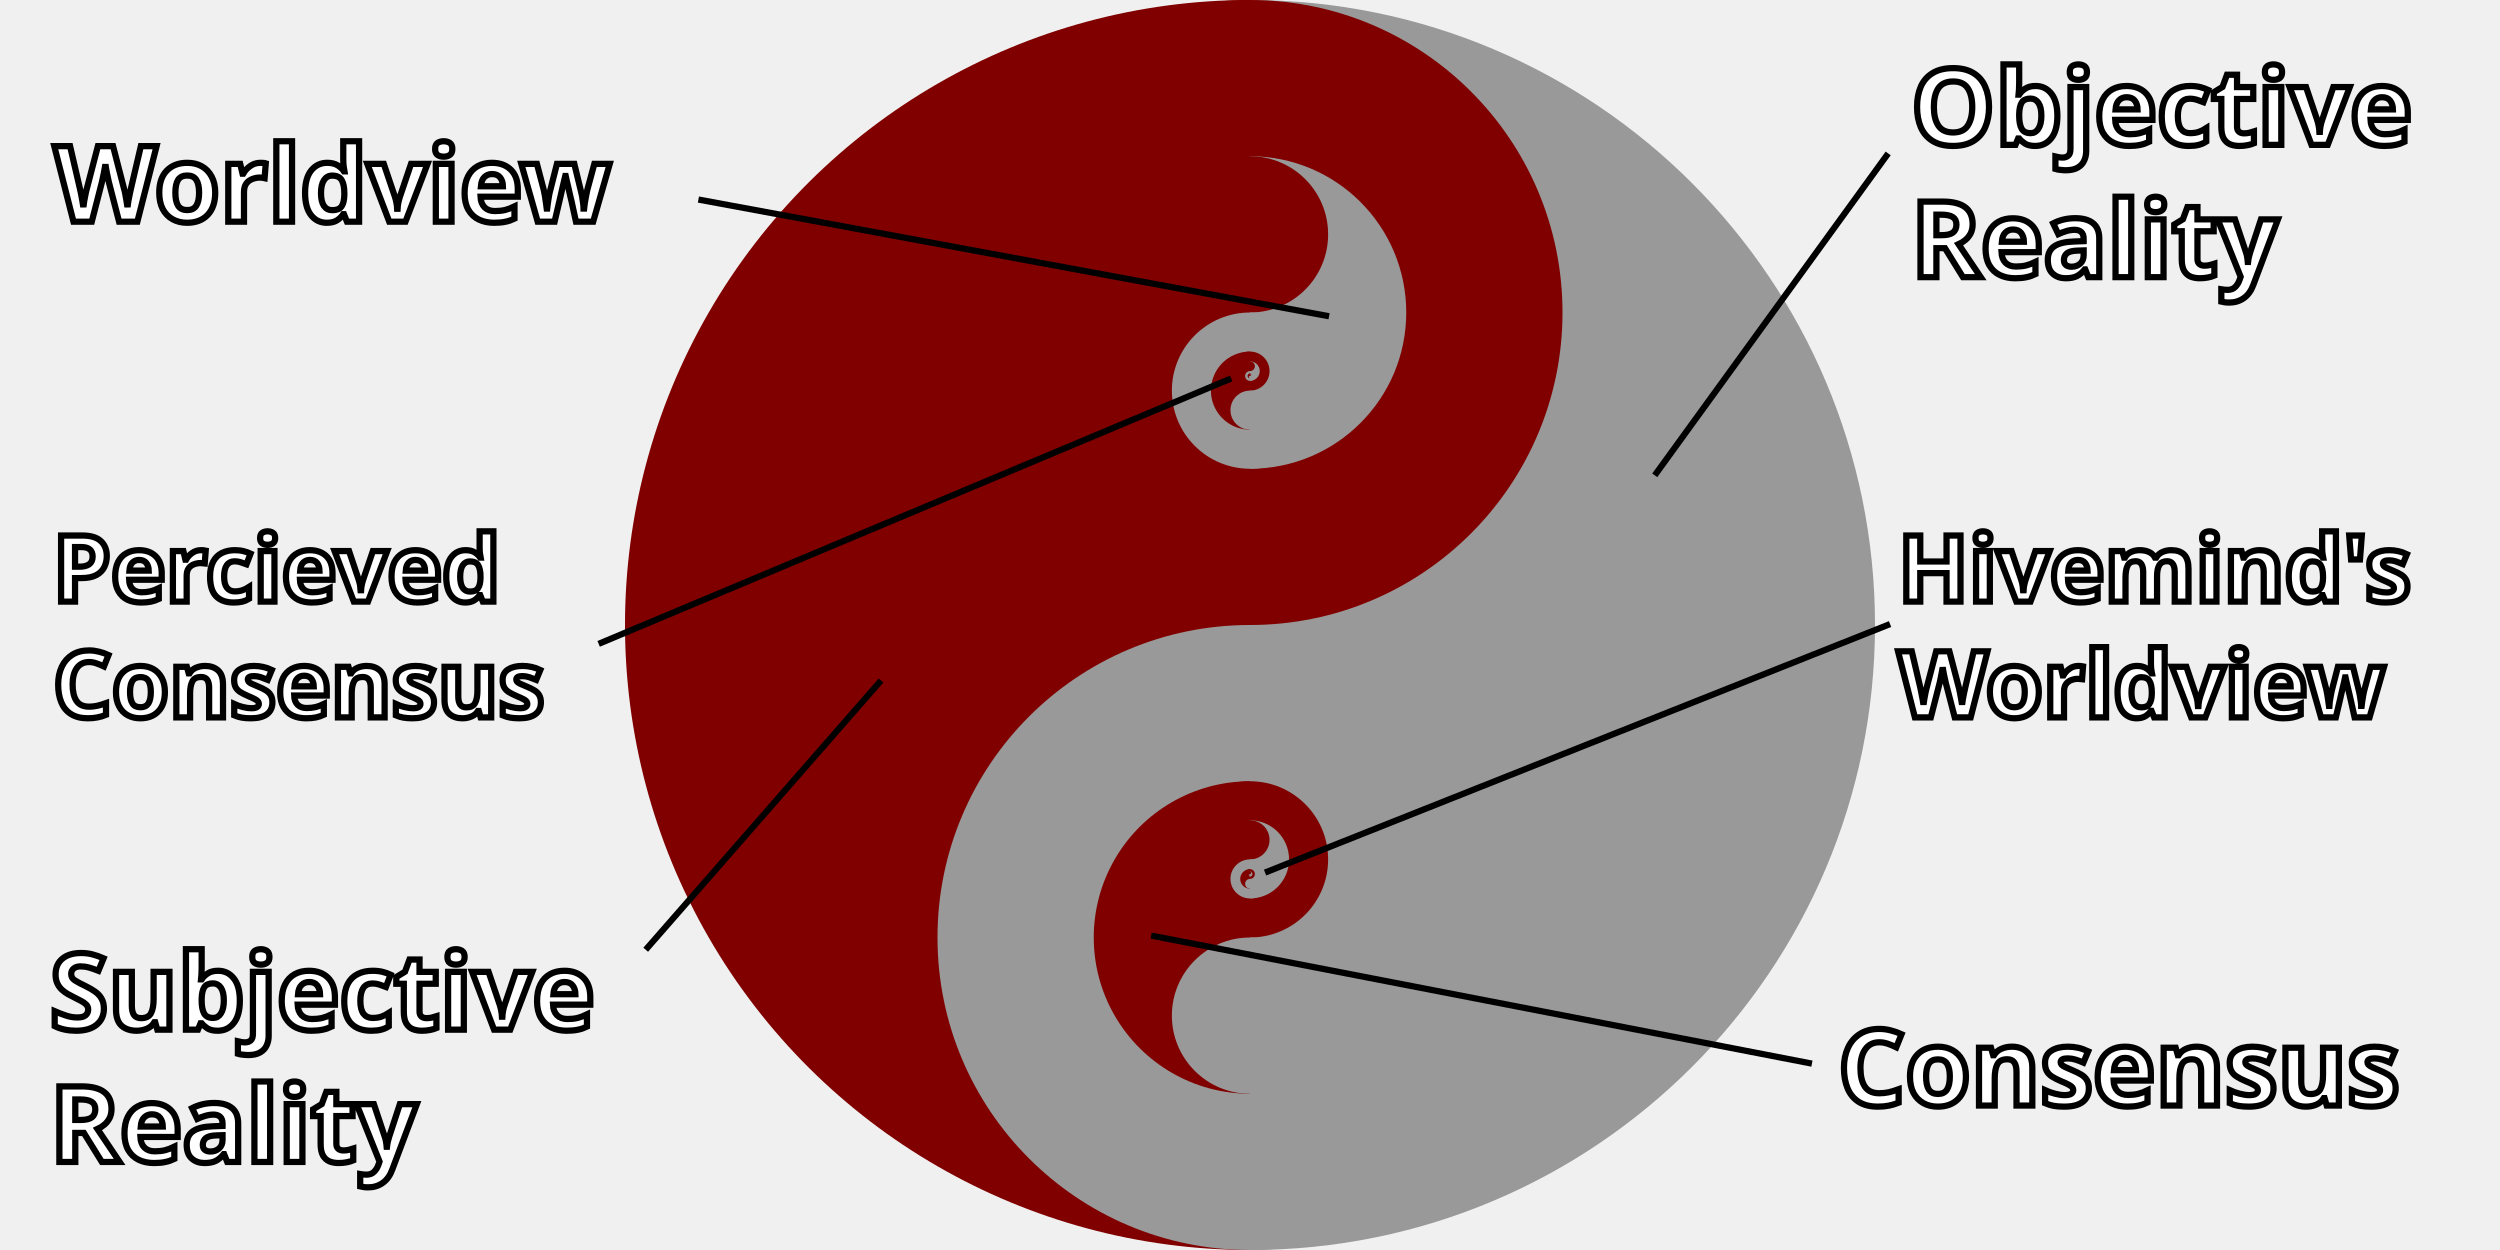
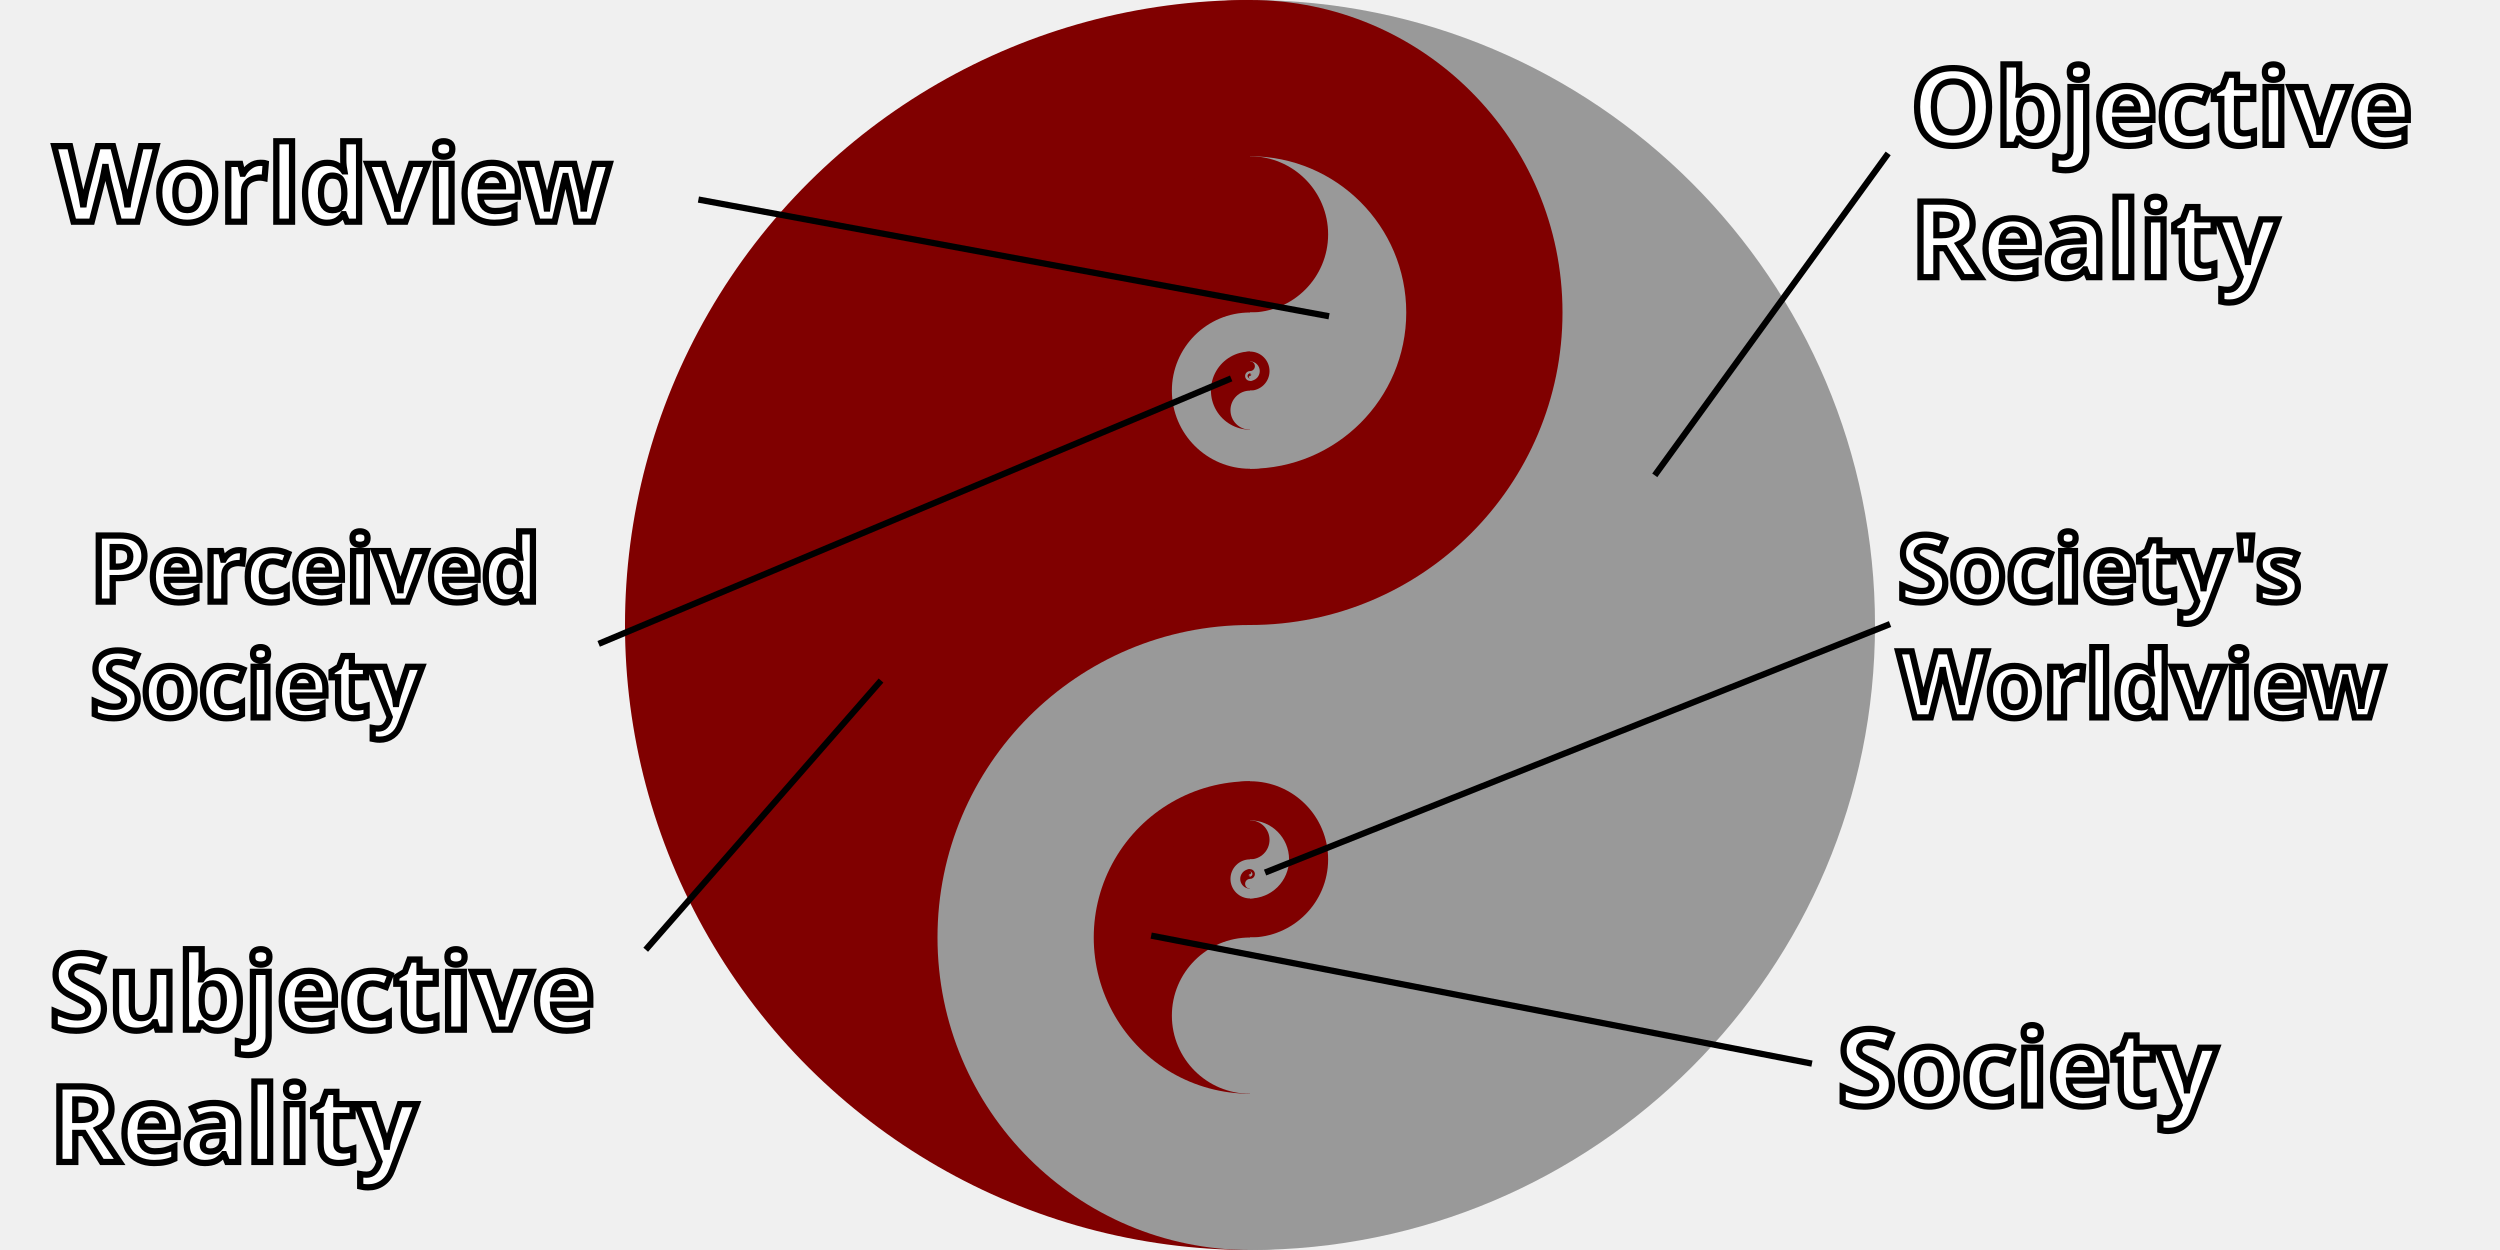
<svg xmlns="http://www.w3.org/2000/svg" width="400mm" height="200mm" viewBox="0 0 400 200" version="1.1" id="svg8">
  <defs id="defs2">
    </defs>
  <g id="layer1" transform="translate(0,-97.00003)">
    <g id="g9699">
      <text id="text8695" y="160.554" x="15.964" style="font-style:normal;font-weight:normal;font-size:10.583px;line-height:1.25;font-family:sans-serif;letter-spacing:0px;word-spacing:0px;fill:#000000;fill-opacity:1;stroke:none;stroke-width:0.265" xml:space="preserve">
        <tspan style="stroke-width:0.265" y="169.918" x="15.964" id="tspan8693" />
      </text>
      <path d="m 200,297 a 100,100 0 0 1 -86.603,-50 100,100 0 0 1 0,-100 A 100,100 0 0 1 200,97 l 0,100 z" id="path4808" style="fill:#800000;fill-opacity:1;stroke:none;stroke-width:4;stroke-miterlimit:4;stroke-dasharray:none;stroke-opacity:1" />
      <path d="m 200,97 a 100,100 0 0 1 100,100 100,100 0 0 1 -100,100 l 0,-100 z" id="path4808-8" style="fill:#999999;fill-opacity:1;stroke:none;stroke-width:4;stroke-miterlimit:4;stroke-dasharray:none;stroke-opacity:1" />
      <circle r="50" cy="147" cx="200" id="path4770-9" style="fill:#800000;fill-opacity:1;stroke:none;stroke-width:4;stroke-miterlimit:4;stroke-dasharray:none;stroke-opacity:1" />
      <circle r="50" cy="247" cx="200" id="path4770-0-6" style="fill:#999999;fill-opacity:1;stroke:none;stroke-width:4;stroke-miterlimit:4;stroke-dasharray:none;stroke-opacity:1" />
      <g id="g9273">
        <path style="fill:#800000;fill-opacity:1;stroke:none;stroke-width:1;stroke-miterlimit:4;stroke-dasharray:none;stroke-opacity:1" id="path4808-89" d="m 200,172 a 25,25 0 0 1 -21.651,-12.5 25,25 0 0 1 -1e-5,-25 25,25 0 0 1 21.651,-12.5 l 0,25 z" />
        <path style="fill:#999999;fill-opacity:1;stroke:none;stroke-width:1;stroke-miterlimit:4;stroke-dasharray:none;stroke-opacity:1" id="path4808-8-7" d="m 200,122 a 25,25 0 0 1 25,25 25,25 0 0 1 -25,25 l 0,-25 z" />
        <circle style="fill:#800000;fill-opacity:1;stroke:none;stroke-width:1;stroke-miterlimit:4;stroke-dasharray:none;stroke-opacity:1" id="path4770-9-7" cx="200" cy="134.5" r="12.5" />
        <circle style="fill:#999999;fill-opacity:1;stroke:none;stroke-width:1;stroke-miterlimit:4;stroke-dasharray:none;stroke-opacity:1" id="path4770-0-6-6" cx="200" cy="159.5" r="12.5" />
      </g>
      <path d="m 200,272 a 25,25 0 0 1 -21.651,-12.5 25,25 0 0 1 -1e-5,-25 25,25 0 0 1 21.651,-12.5 l 0,25 z" id="path4808-89-0" style="fill:#800000;fill-opacity:1;stroke:none;stroke-width:1;stroke-miterlimit:4;stroke-dasharray:none;stroke-opacity:1" />
      <path d="m 200,222 a 25,25 0 0 1 25,25 25,25 0 0 1 -25,25 l 0,-25 z" id="path4808-8-7-3" style="fill:#999999;fill-opacity:1;stroke:none;stroke-width:1;stroke-miterlimit:4;stroke-dasharray:none;stroke-opacity:1" />
      <circle r="12.5" cy="234.5" cx="200" id="path4770-9-7-0" style="fill:#800000;fill-opacity:1;stroke:none;stroke-width:1;stroke-miterlimit:4;stroke-dasharray:none;stroke-opacity:1" />
      <circle r="12.5" cy="259.5" cx="200" id="path4770-0-6-6-9" style="fill:#999999;fill-opacity:1;stroke:none;stroke-width:1;stroke-miterlimit:4;stroke-dasharray:none;stroke-opacity:1" />
      <g id="g9406">
        <path style="fill:#800000;fill-opacity:1;stroke:none;stroke-width:0.25;stroke-miterlimit:4;stroke-dasharray:none;stroke-opacity:1" id="path4808-89-5" d="m 200,240.75 a 6.25,6.25 0 0 1 -5.413,-3.125 6.25,6.25 0 0 1 0,-6.25 6.25,6.25 0 0 1 5.413,-3.125 l 0,6.25 z" />
        <path style="fill:#999999;fill-opacity:1;stroke:none;stroke-width:0.25;stroke-miterlimit:4;stroke-dasharray:none;stroke-opacity:1" id="path4808-8-7-4" d="m 200,228.25 a 6.25,6.25 0 0 1 6.25,6.25 6.25,6.25 0 0 1 -6.25,6.25 l 0,-6.25 z" />
        <circle style="fill:#800000;fill-opacity:1;stroke:none;stroke-width:0.25;stroke-miterlimit:4;stroke-dasharray:none;stroke-opacity:1" id="path4770-9-7-8" cx="200" cy="231.375" r="3.125" />
        <circle style="fill:#999999;fill-opacity:1;stroke:none;stroke-width:0.25;stroke-miterlimit:4;stroke-dasharray:none;stroke-opacity:1" id="path4770-0-6-6-1" cx="200" cy="237.625" r="3.125" />
      </g>
      <g id="g9535">
        <path style="fill:#800000;fill-opacity:1;stroke:none;stroke-width:0.062;stroke-miterlimit:4;stroke-dasharray:none;stroke-opacity:1" id="path4808-89-0-2-9" d="m 200,239.188 a 1.562,1.562 0 0 1 -1.353,-0.781 1.562,1.562 0 0 1 0,-1.562 A 1.562,1.562 0 0 1 200,236.063 l 0,1.562 z" />
        <path style="fill:#999999;fill-opacity:1;stroke:none;stroke-width:0.062;stroke-miterlimit:4;stroke-dasharray:none;stroke-opacity:1" id="path4808-8-7-3-2-3" d="m 200,236.063 a 1.562,1.562 0 0 1 1.562,1.562 1.562,1.562 0 0 1 -1.562,1.562 l 0,-1.562 z" />
        <circle style="fill:#800000;fill-opacity:1;stroke:none;stroke-width:0.062;stroke-miterlimit:4;stroke-dasharray:none;stroke-opacity:1" id="path4770-9-7-0-4-6" cx="200" cy="236.844" r="0.781" />
        <circle style="fill:#999999;fill-opacity:1;stroke:none;stroke-width:0.062;stroke-miterlimit:4;stroke-dasharray:none;stroke-opacity:1" id="path4770-0-6-6-9-7-8" cx="200" cy="238.406" r="0.781" />
      </g>
      <g id="g9448">
        <path style="fill:#800000;fill-opacity:1;stroke:none;stroke-width:0.25;stroke-miterlimit:4;stroke-dasharray:none;stroke-opacity:1" id="path4808-89-0-2" d="m 200,165.75 a 6.25,6.25 0 0 1 -5.413,-3.125 6.25,6.25 0 0 1 0,-6.25 6.25,6.25 0 0 1 5.413,-3.125 l 0,6.25 z" />
        <path style="fill:#999999;fill-opacity:1;stroke:none;stroke-width:0.25;stroke-miterlimit:4;stroke-dasharray:none;stroke-opacity:1" id="path4808-8-7-3-2" d="m 200,153.25 a 6.25,6.25 0 0 1 6.25,6.25 6.25,6.25 0 0 1 -6.25,6.25 l 0,-6.25 z" />
        <circle style="fill:#800000;fill-opacity:1;stroke:none;stroke-width:0.25;stroke-miterlimit:4;stroke-dasharray:none;stroke-opacity:1" id="path4770-9-7-0-4" cx="200" cy="156.375" r="3.125" />
        <circle style="fill:#999999;fill-opacity:1;stroke:none;stroke-width:0.25;stroke-miterlimit:4;stroke-dasharray:none;stroke-opacity:1" id="path4770-0-6-6-9-7" cx="200" cy="162.625" r="3.125" />
      </g>
      <g id="g9639">
        <path style="fill:#800000;fill-opacity:1;stroke:none;stroke-width:0.062;stroke-miterlimit:4;stroke-dasharray:none;stroke-opacity:1" id="path4808-89-5-2" d="m 200,157.938 a 1.562,1.562 0 0 1 -1.353,-0.781 1.562,1.562 0 0 1 0,-1.562 A 1.562,1.562 0 0 1 200,154.813 l 0,1.562 z" />
        <path style="fill:#999999;fill-opacity:1;stroke:none;stroke-width:0.062;stroke-miterlimit:4;stroke-dasharray:none;stroke-opacity:1" id="path4808-8-7-4-1" d="m 200,154.813 a 1.562,1.562 0 0 1 1.562,1.562 1.562,1.562 0 0 1 -1.562,1.562 l 0,-1.562 z" />
        <circle style="fill:#800000;fill-opacity:1;stroke:none;stroke-width:0.062;stroke-miterlimit:4;stroke-dasharray:none;stroke-opacity:1" id="path4770-9-7-8-0" cx="200" cy="155.594" r="0.781" />
        <circle style="fill:#999999;fill-opacity:1;stroke:none;stroke-width:0.062;stroke-miterlimit:4;stroke-dasharray:none;stroke-opacity:1" id="path4770-0-6-6-1-5" cx="200" cy="157.156" r="0.781" />
      </g>
      <g id="g9461-1" transform="matrix(0.0625,0,0,0.0625,187.5,222.1875)">
        <g id="g9406-1">
          <path d="m 200,240.75 a 6.25,6.25 0 0 1 -5.413,-3.125 6.25,6.25 0 0 1 0,-6.25 6.25,6.25 0 0 1 5.413,-3.125 l 0,6.25 z" id="path4808-89-5-0" style="fill:#800000;fill-opacity:1;stroke:none;stroke-width:0.25;stroke-miterlimit:4;stroke-dasharray:none;stroke-opacity:1" />
          <path d="m 200,228.25 a 6.25,6.25 0 0 1 6.25,6.25 6.25,6.25 0 0 1 -6.25,6.25 l 0,-6.25 z" id="path4808-8-7-4-8" style="fill:#999999;fill-opacity:1;stroke:none;stroke-width:0.25;stroke-miterlimit:4;stroke-dasharray:none;stroke-opacity:1" />
          <circle r="3.125" cy="231.375" cx="200" id="path4770-9-7-8-5" style="fill:#800000;fill-opacity:1;stroke:none;stroke-width:0.25;stroke-miterlimit:4;stroke-dasharray:none;stroke-opacity:1" />
          <circle r="3.125" cy="237.625" cx="200" id="path4770-0-6-6-1-0" style="fill:#999999;fill-opacity:1;stroke:none;stroke-width:0.25;stroke-miterlimit:4;stroke-dasharray:none;stroke-opacity:1" />
        </g>
        <g transform="matrix(0.015625,0,0,0.015625,196.875,234.5469)" id="g9119-8-4-6-2-6">
          <g id="g9125-8-3-9-8-4">
            <path style="fill:#800000;fill-opacity:1;stroke:none;stroke-width:4;stroke-miterlimit:4;stroke-dasharray:none;stroke-opacity:1" id="path4808-89-0-2-9-6" d="m 200,297 a 100,100 0 0 1 -86.603,-50 100,100 0 0 1 0,-100 A 100,100 0 0 1 200,97 l 0,100 z" />
            <path style="fill:#999999;fill-opacity:1;stroke:none;stroke-width:4;stroke-miterlimit:4;stroke-dasharray:none;stroke-opacity:1" id="path4808-8-7-3-2-3-2" d="m 200,97 a 100,100 0 0 1 100,100 100,100 0 0 1 -100,100 l 0,-100 z" />
            <circle style="fill:#800000;fill-opacity:1;stroke:none;stroke-width:4;stroke-miterlimit:4;stroke-dasharray:none;stroke-opacity:1" id="path4770-9-7-0-4-6-5" cx="200" cy="147" r="50" />
            <circle style="fill:#999999;fill-opacity:1;stroke:none;stroke-width:4;stroke-miterlimit:4;stroke-dasharray:none;stroke-opacity:1" id="path4770-0-6-6-9-7-8-8" cx="200" cy="247" r="50" />
          </g>
        </g>
      </g>
      <g id="g9574-2" transform="matrix(0.0625,0,0,0.0625,187.5,147.1875)">
        <g id="g9448-4">
          <path d="m 200,165.75 a 6.25,6.25 0 0 1 -5.413,-3.125 6.25,6.25 0 0 1 0,-6.25 6.25,6.25 0 0 1 5.413,-3.125 l 0,6.25 z" id="path4808-89-0-2-0" style="fill:#800000;fill-opacity:1;stroke:none;stroke-width:0.25;stroke-miterlimit:4;stroke-dasharray:none;stroke-opacity:1" />
          <path d="m 200,153.25 a 6.25,6.25 0 0 1 6.25,6.25 6.25,6.25 0 0 1 -6.25,6.25 l 0,-6.25 z" id="path4808-8-7-3-2-6" style="fill:#999999;fill-opacity:1;stroke:none;stroke-width:0.25;stroke-miterlimit:4;stroke-dasharray:none;stroke-opacity:1" />
          <circle r="3.125" cy="156.375" cx="200" id="path4770-9-7-0-4-2" style="fill:#800000;fill-opacity:1;stroke:none;stroke-width:0.25;stroke-miterlimit:4;stroke-dasharray:none;stroke-opacity:1" />
          <circle r="3.125" cy="162.625" cx="200" id="path4770-0-6-6-9-7-9" style="fill:#999999;fill-opacity:1;stroke:none;stroke-width:0.25;stroke-miterlimit:4;stroke-dasharray:none;stroke-opacity:1" />
        </g>
        <g transform="matrix(0.25,0,0,0.25,150,97.75002)" id="g9406-0-9">
          <path d="m 200,240.75 a 6.25,6.25 0 0 1 -5.413,-3.125 6.25,6.25 0 0 1 0,-6.25 6.25,6.25 0 0 1 5.413,-3.125 l 0,6.25 z" id="path4808-89-5-2-0" style="fill:#800000;fill-opacity:1;stroke:none;stroke-width:0.25;stroke-miterlimit:4;stroke-dasharray:none;stroke-opacity:1" />
          <path d="m 200,228.25 a 6.25,6.25 0 0 1 6.25,6.25 6.25,6.25 0 0 1 -6.25,6.25 l 0,-6.25 z" id="path4808-8-7-4-1-8" style="fill:#999999;fill-opacity:1;stroke:none;stroke-width:0.25;stroke-miterlimit:4;stroke-dasharray:none;stroke-opacity:1" />
          <circle r="3.125" cy="231.375" cx="200" id="path4770-9-7-8-0-1" style="fill:#800000;fill-opacity:1;stroke:none;stroke-width:0.25;stroke-miterlimit:4;stroke-dasharray:none;stroke-opacity:1" />
          <circle r="3.125" cy="237.625" cx="200" id="path4770-0-6-6-1-5-3" style="fill:#999999;fill-opacity:1;stroke:none;stroke-width:0.25;stroke-miterlimit:4;stroke-dasharray:none;stroke-opacity:1" />
        </g>
      </g>
    </g>
    <text xml:space="preserve" style="font-style:normal;font-weight:normal;font-size:10.583px;line-height:1.25;font-family:sans-serif;letter-spacing:0px;word-spacing:0px;fill:#000000;fill-opacity:1;stroke:none;stroke-width:1;stroke-miterlimit:4;stroke-dasharray:none" x="8.68" y="132.471" id="text9703">
      <tspan id="tspan9701" x="8.68" y="132.471" style="font-style:normal;font-variant:normal;font-weight:bold;font-stretch:normal;font-size:16.933px;font-family:sans-serif;-inkscape-font-specification:'sans-serif Bold';fill:#ffffff;stroke:#000000;stroke-width:1;stroke-miterlimit:4;stroke-dasharray:none;stroke-opacity:1">Worldview</tspan>
    </text>
-     <text xml:space="preserve" style="font-style:normal;font-weight:normal;font-size:10.583px;line-height:1.25;font-family:sans-serif;letter-spacing:0px;word-spacing:0px;fill:#000000;fill-opacity:1;stroke:none;stroke-width:1;stroke-miterlimit:4;stroke-dasharray:none" x="8.446" y="193.263" id="text9703-1">
-       <tspan id="tspan9701-1" x="8.446" y="193.263" style="font-style:normal;font-variant:normal;font-weight:bold;font-stretch:normal;font-size:14.817px;font-family:sans-serif;-inkscape-font-specification:'sans-serif Bold';fill:#ffffff;stroke:#000000;stroke-width:1;stroke-miterlimit:4;stroke-dasharray:none;stroke-opacity:1">Percieved</tspan>
-       <tspan x="8.446" y="211.784" style="font-style:normal;font-variant:normal;font-weight:bold;font-stretch:normal;font-size:14.817px;font-family:sans-serif;-inkscape-font-specification:'sans-serif Bold';fill:#ffffff;stroke:#000000;stroke-width:1;stroke-miterlimit:4;stroke-dasharray:none;stroke-opacity:1" id="tspan9723">Consensus</tspan>
+     <text xml:space="preserve" style="font-style:normal;font-weight:normal;font-size:10.583px;line-height:1.25;font-family:sans-serif;letter-spacing:0px;word-spacing:0px;fill:#000000;fill-opacity:1;stroke:none;stroke-width:1;stroke-miterlimit:4;stroke-dasharray:none" x="14.471" y="193.263" id="text9703-1">
+       <tspan id="tspan9701-1" x="14.471" y="193.263" style="font-style:normal;font-variant:normal;font-weight:bold;font-stretch:normal;font-size:14.817px;font-family:sans-serif;-inkscape-font-specification:'sans-serif Bold';fill:#ffffff;stroke:#000000;stroke-width:1;stroke-miterlimit:4;stroke-dasharray:none;stroke-opacity:1">Perceived</tspan>
+       <tspan x="14.471" y="211.784" style="font-style:normal;font-variant:normal;font-weight:bold;font-stretch:normal;font-size:14.817px;font-family:sans-serif;-inkscape-font-specification:'sans-serif Bold';fill:#ffffff;stroke:#000000;stroke-width:1;stroke-miterlimit:4;stroke-dasharray:none;stroke-opacity:1" id="tspan9723">Society</tspan>
    </text>
    <text xml:space="preserve" style="font-style:normal;font-weight:normal;font-size:10.583px;line-height:1.25;font-family:sans-serif;letter-spacing:0px;word-spacing:0px;fill:#000000;fill-opacity:1;stroke:none;stroke-width:1;stroke-miterlimit:4;stroke-dasharray:none" x="7.969" y="261.747" id="text9703-0">
      <tspan id="tspan9701-3" x="7.969" y="261.747" style="font-style:normal;font-variant:normal;font-weight:bold;font-stretch:normal;font-size:16.933px;font-family:sans-serif;-inkscape-font-specification:'sans-serif Bold';fill:#ffffff;stroke:#000000;stroke-width:1;stroke-miterlimit:4;stroke-dasharray:none;stroke-opacity:1">Subjective</tspan>
      <tspan x="7.969" y="282.913" style="font-style:normal;font-variant:normal;font-weight:bold;font-stretch:normal;font-size:16.933px;font-family:sans-serif;-inkscape-font-specification:'sans-serif Bold';fill:#ffffff;stroke:#000000;stroke-width:1;stroke-miterlimit:4;stroke-dasharray:none;stroke-opacity:1" id="tspan9743">Reality</tspan>
    </text>
    <text xml:space="preserve" style="font-style:normal;font-weight:normal;font-size:10.583px;line-height:1.25;font-family:sans-serif;letter-spacing:0px;word-spacing:0px;fill:#000000;fill-opacity:1;stroke:none;stroke-width:1;stroke-miterlimit:4;stroke-dasharray:none" x="305.747" y="120.18" id="text9703-4">
      <tspan id="tspan9701-0" x="305.747" y="120.18" style="font-style:normal;font-variant:normal;font-weight:bold;font-stretch:normal;font-size:16.933px;font-family:sans-serif;-inkscape-font-specification:'sans-serif Bold';fill:#ffffff;stroke:#000000;stroke-width:1;stroke-miterlimit:4;stroke-dasharray:none;stroke-opacity:1">Objective</tspan>
      <tspan x="305.747" y="141.347" style="font-style:normal;font-variant:normal;font-weight:bold;font-stretch:normal;font-size:16.933px;font-family:sans-serif;-inkscape-font-specification:'sans-serif Bold';fill:#ffffff;stroke:#000000;stroke-width:1;stroke-miterlimit:4;stroke-dasharray:none;stroke-opacity:1" id="tspan9781">Reality</tspan>
    </text>
    <text xml:space="preserve" style="font-style:normal;font-weight:normal;font-size:10.583px;line-height:1.25;font-family:sans-serif;letter-spacing:0px;word-spacing:0px;fill:#000000;fill-opacity:1;stroke:none;stroke-width:1;stroke-miterlimit:4;stroke-dasharray:none" x="294.047" y="273.888" id="text9703-4-3">
-       <tspan id="tspan9701-0-9" x="294.047" y="273.888" style="font-style:normal;font-variant:normal;font-weight:bold;font-stretch:normal;font-size:16.933px;font-family:sans-serif;-inkscape-font-specification:'sans-serif Bold';fill:#ffffff;stroke:#000000;stroke-width:1;stroke-miterlimit:4;stroke-dasharray:none;stroke-opacity:1">Consensus</tspan>
+       <tspan id="tspan9701-0-9" x="294.047" y="273.888" style="font-style:normal;font-variant:normal;font-weight:bold;font-stretch:normal;font-size:16.933px;font-family:sans-serif;-inkscape-font-specification:'sans-serif Bold';fill:#ffffff;stroke:#000000;stroke-width:1;stroke-miterlimit:4;stroke-dasharray:none;stroke-opacity:1">Society</tspan>
    </text>
    <text xml:space="preserve" style="font-style:normal;font-weight:normal;font-size:10.583px;line-height:1.25;font-family:sans-serif;letter-spacing:0px;word-spacing:0px;fill:#000000;fill-opacity:1;stroke:none;stroke-width:1;stroke-miterlimit:4;stroke-dasharray:none" x="303.681" y="193.263" id="text9703-1-1">
-       <tspan x="303.681" y="193.263" style="font-style:normal;font-variant:normal;font-weight:bold;font-stretch:normal;font-size:14.817px;font-family:sans-serif;-inkscape-font-specification:'sans-serif Bold';fill:#ffffff;stroke:#000000;stroke-width:1;stroke-miterlimit:4;stroke-dasharray:none;stroke-opacity:1" id="tspan9723-6">Hivemind's</tspan>
+       <tspan x="303.681" y="193.263" style="font-style:normal;font-variant:normal;font-weight:bold;font-stretch:normal;font-size:14.817px;font-family:sans-serif;-inkscape-font-specification:'sans-serif Bold';fill:#ffffff;stroke:#000000;stroke-width:1;stroke-miterlimit:4;stroke-dasharray:none;stroke-opacity:1" id="tspan9723-6">Society's</tspan>
      <tspan x="303.681" y="211.784" style="font-style:normal;font-variant:normal;font-weight:bold;font-stretch:normal;font-size:14.817px;font-family:sans-serif;-inkscape-font-specification:'sans-serif Bold';fill:#ffffff;stroke:#000000;stroke-width:1;stroke-miterlimit:4;stroke-dasharray:none;stroke-opacity:1" id="tspan9806">Worldview</tspan>
    </text>
    <path style="fill:none;stroke:#000000;stroke-width:1;stroke-linecap:butt;stroke-linejoin:miter;stroke-miterlimit:4;stroke-dasharray:none;stroke-opacity:1" d="m 111.747,128.928 100.904,18.675" id="path9890" />
    <path style="fill:none;stroke:#000000;stroke-width:1;stroke-linecap:butt;stroke-linejoin:miter;stroke-miterlimit:4;stroke-dasharray:none;stroke-opacity:1" d="M 95.783,200.017 196.988,157.547" id="path9890-3" />
    <path style="fill:none;stroke:#000000;stroke-width:1;stroke-linecap:butt;stroke-linejoin:miter;stroke-miterlimit:4;stroke-dasharray:none;stroke-opacity:1" d="m 103.313,248.958 37.651,-43.072" id="path9890-3-8" />
    <path style="fill:none;stroke:#000000;stroke-width:1;stroke-linecap:butt;stroke-linejoin:miter;stroke-miterlimit:4;stroke-dasharray:none;stroke-opacity:1" d="m 264.759,173.054 37.349,-51.506" id="path9890-3-8-0" />
    <path style="fill:none;stroke:#000000;stroke-width:1;stroke-linecap:butt;stroke-linejoin:miter;stroke-miterlimit:4;stroke-dasharray:none;stroke-opacity:1" d="m 302.41,196.849 -100,39.759" id="path9890-3-5" />
    <path style="fill:none;stroke:#000000;stroke-width:1;stroke-linecap:butt;stroke-linejoin:miter;stroke-miterlimit:4;stroke-dasharray:none;stroke-opacity:1" d="m 184.187,246.699 105.723,20.482" id="path9890-6" />
  </g>
</svg>
